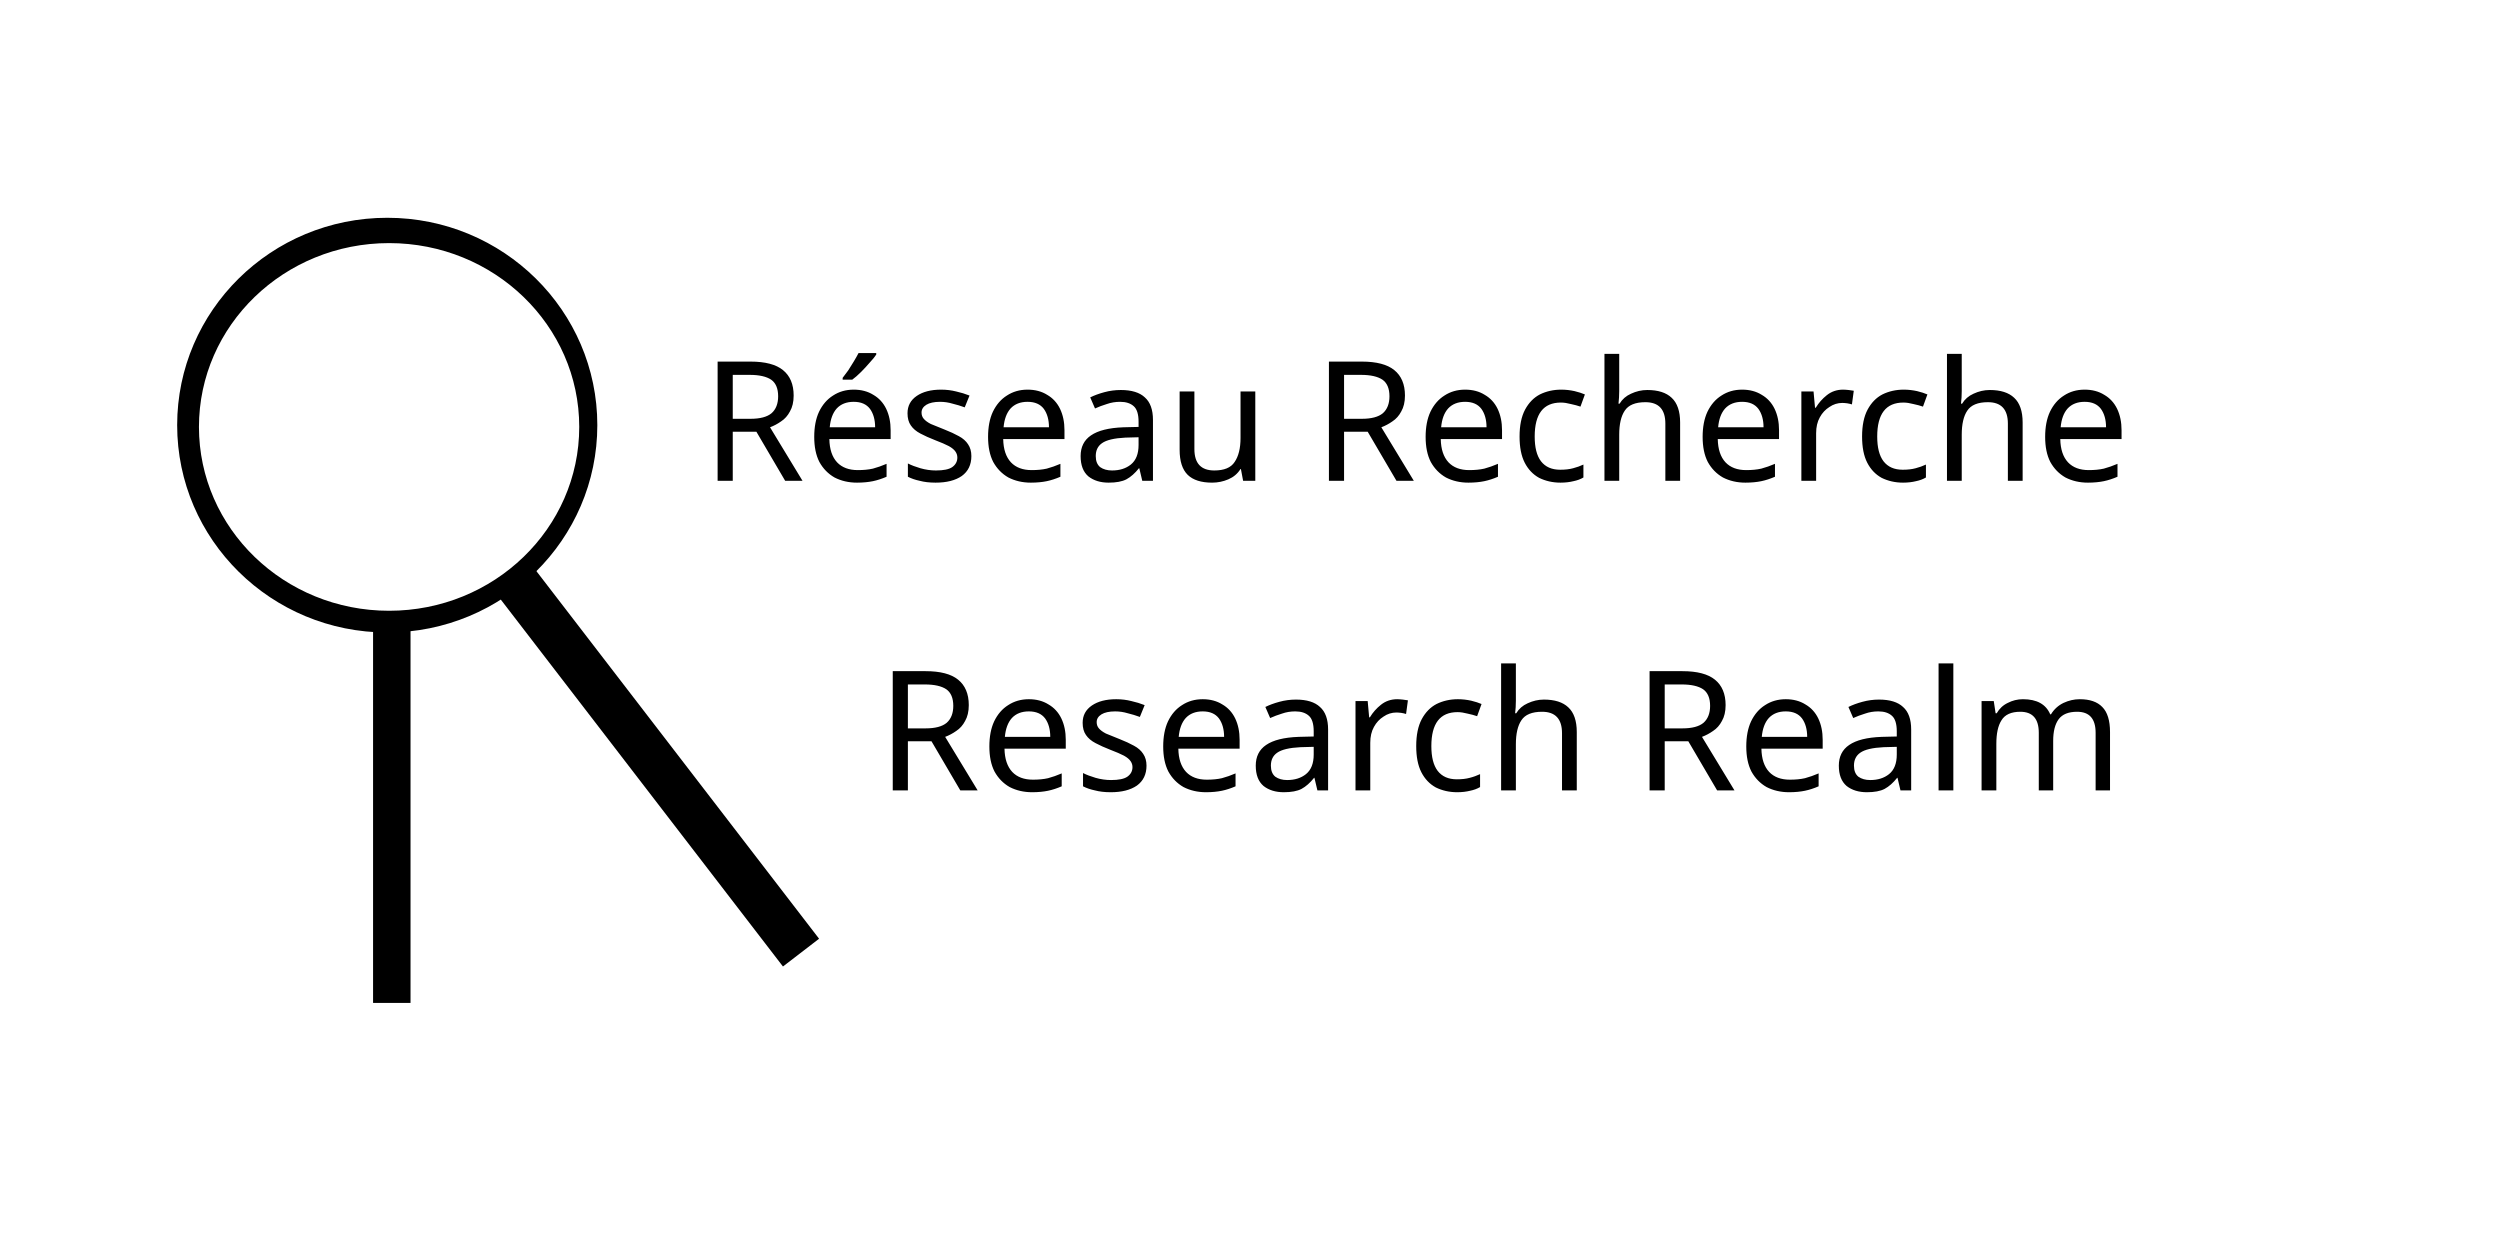
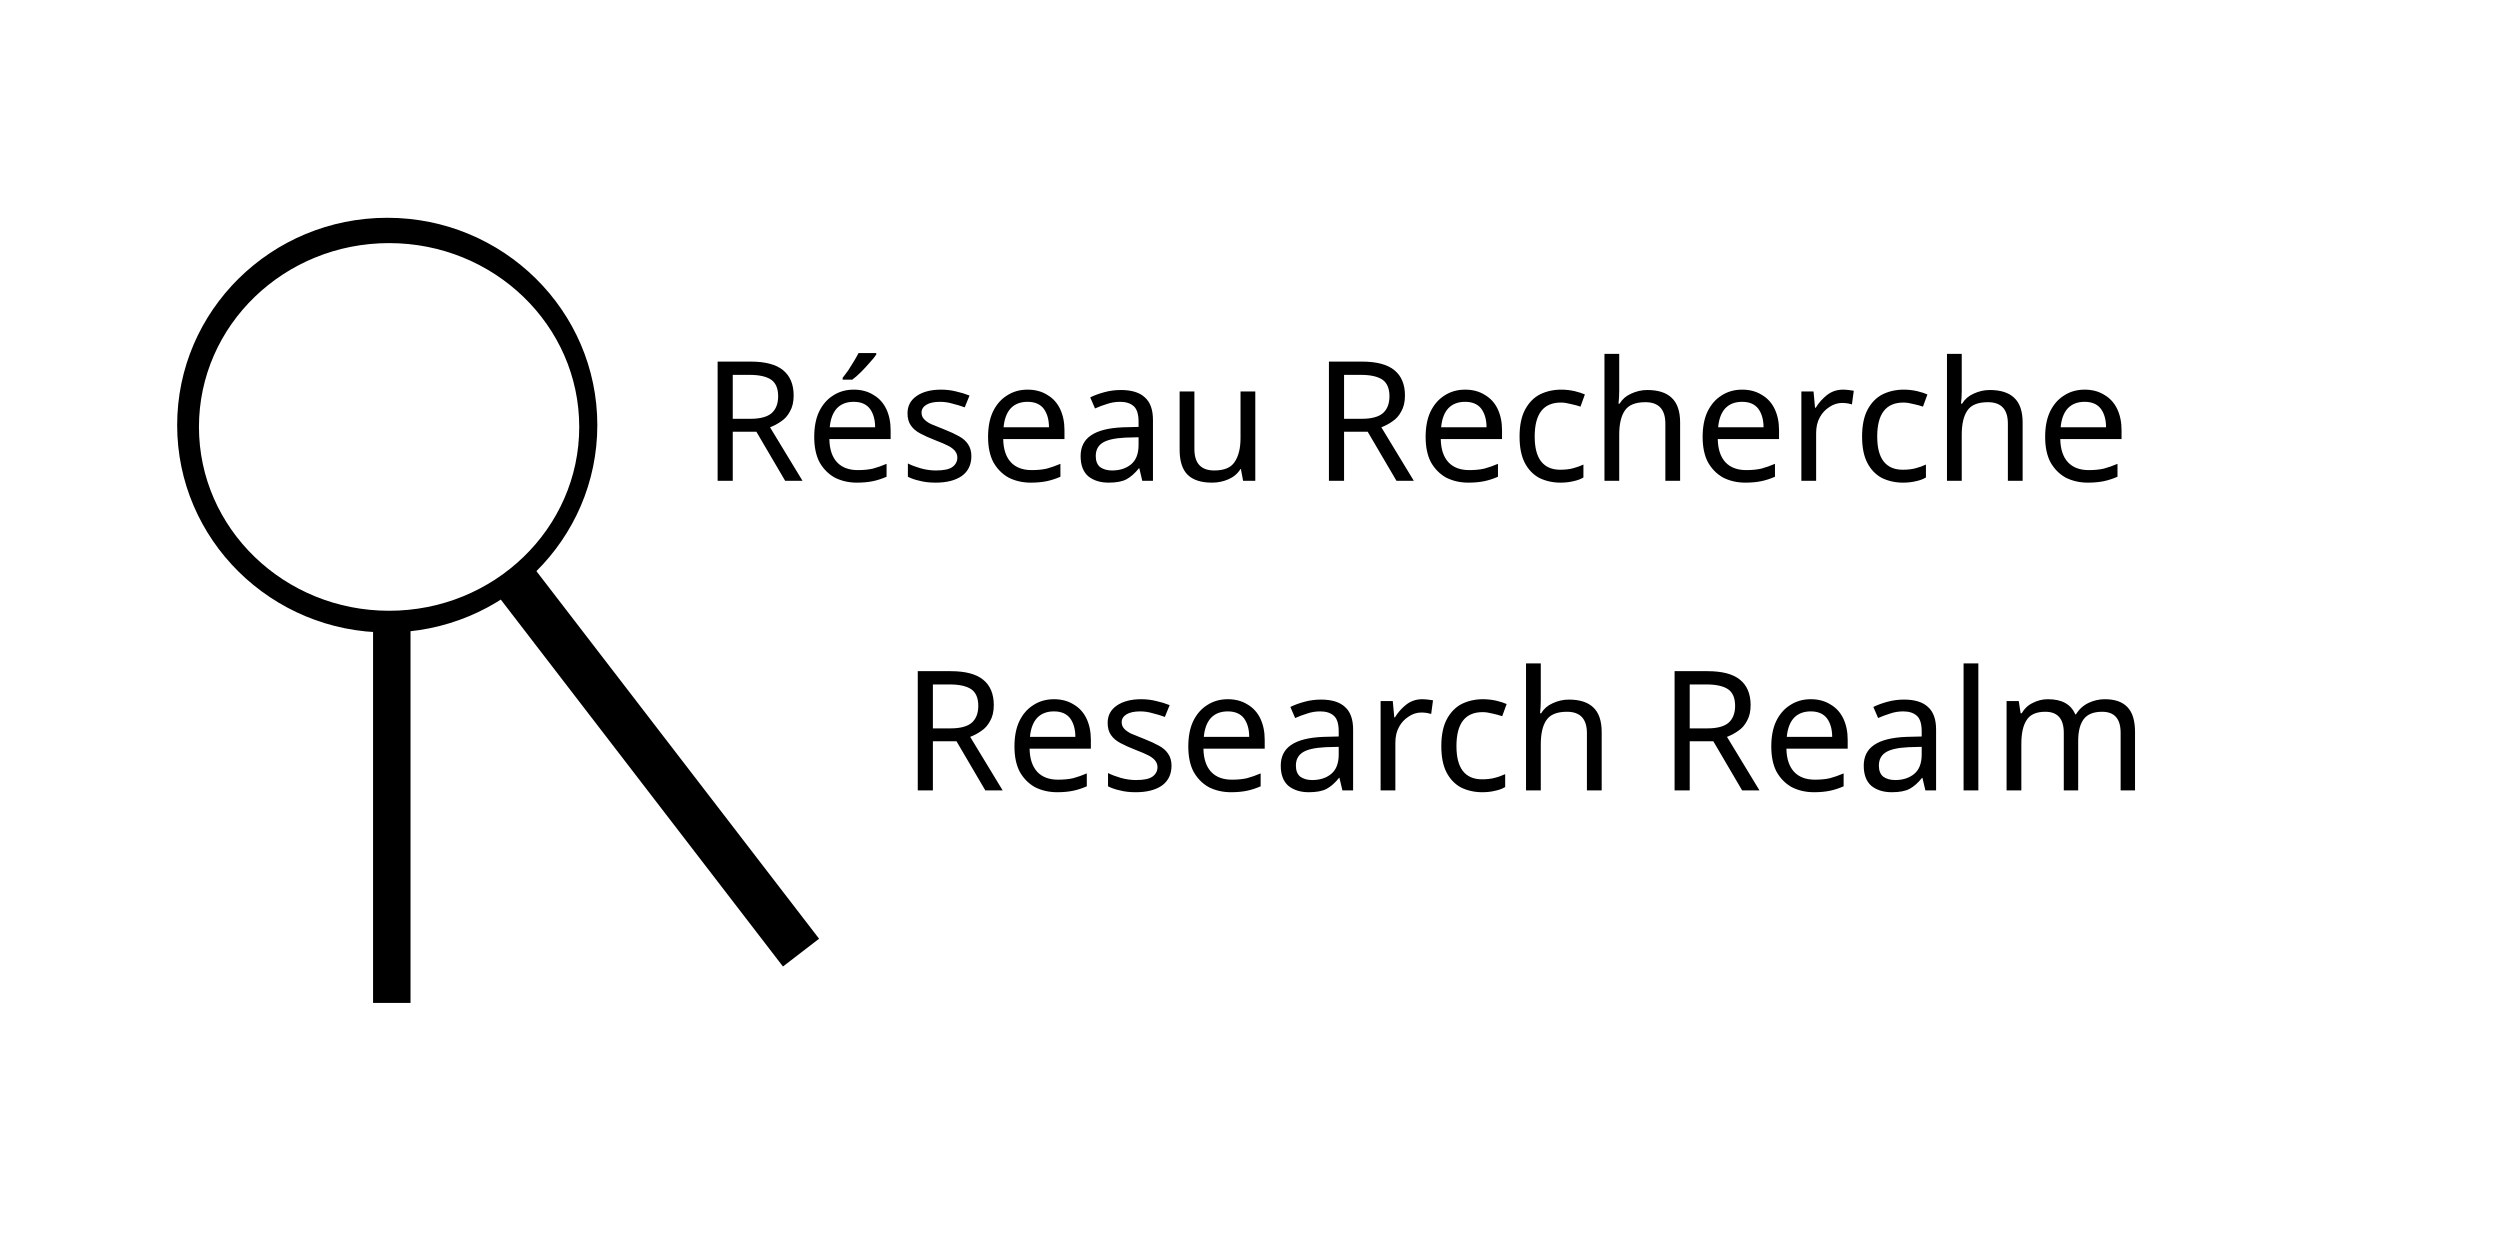
<svg xmlns="http://www.w3.org/2000/svg" width="400" height="200" viewBox="0 0 105.833 52.917" version="1.1" id="svg8">
  <defs id="defs2" />
  <g id="layer1" transform="translate(0,-244.0833)">
    <g id="layer2" transform="matrix(9.922836,0,0,9.922836,-4.529161,249.5281)">
      <g id="layer2-3" transform="matrix(0.9344754,0,0,0.9344754,0.2696996,0.1640601)">
        <path id="path3726" transform="scale(0.2645833)" d="M 7.438,0.875 A 3.625,3.578 0 0 0 3.812,4.453 3.625,3.578 0 0 0 7.438,8.031 3.625,3.578 0 0 0 11.062,4.453 3.625,3.578 0 0 0 7.438,0.875 Z M 7.469,1.312 A 3.281,3.172 0 0 1 10.75,4.484 3.281,3.172 0 0 1 7.469,7.656 3.281,3.172 0 0 1 4.188,4.484 3.281,3.172 0 0 1 7.469,1.312 Z" style="stroke-width:1.441" />
        <rect y="2.108" x="1.903" height="1.708" width="0.171" id="rect3732" style="fill:#000000;stroke-width:0.286" />
        <rect transform="rotate(-37.56125)" style="fill:#000000;stroke-width:0.352" id="rect139" width="0.208" height="2.136" x="0.767" y="3.058" />
      </g>
    </g>
-     <text xml:space="preserve" style="font-style:normal;font-weight:normal;font-size:10.583px;line-height:1.25;font-family:sans-serif;letter-spacing:0px;word-spacing:0px;fill:#000000;fill-opacity:1;stroke:none;stroke-width:0.265" x="37.105" y="277.543" id="text91">
-       <tspan id="tspan89" x="37.105" y="277.543" style="font-style:normal;font-variant:normal;font-weight:normal;font-stretch:normal;font-size:7.056px;font-family:B612;-inkscape-font-specification:B612;stroke-width:0.265">Research Realm</tspan>
+     <text xml:space="preserve" style="font-style:normal;font-weight:normal;font-size:10.583px;line-height:1.25;font-family:sans-serif;letter-spacing:0px;word-spacing:0px;fill:#000000;fill-opacity:1;stroke:none;stroke-width:0.265" x="38.164" y="277.543" id="text91">
+       <tspan id="tspan89" x="38.164" y="277.543" style="font-style:normal;font-variant:normal;font-weight:normal;font-stretch:normal;font-size:7.056px;font-family:B612;-inkscape-font-specification:B612;stroke-width:0.265">Research Realm</tspan>
    </text>
    <text xml:space="preserve" style="font-style:normal;font-weight:normal;font-size:10.583px;line-height:1.25;font-family:sans-serif;letter-spacing:0px;word-spacing:0px;fill:#000000;fill-opacity:1;stroke:none;stroke-width:0.265" x="29.692" y="264.437" id="text95">
      <tspan id="tspan93" x="29.692" y="264.437" style="font-style:normal;font-variant:normal;font-weight:normal;font-stretch:normal;font-size:7.056px;font-family:b612;-inkscape-font-specification:b612;stroke-width:0.265">Réseau Recherche</tspan>
    </text>
  </g>
</svg>
